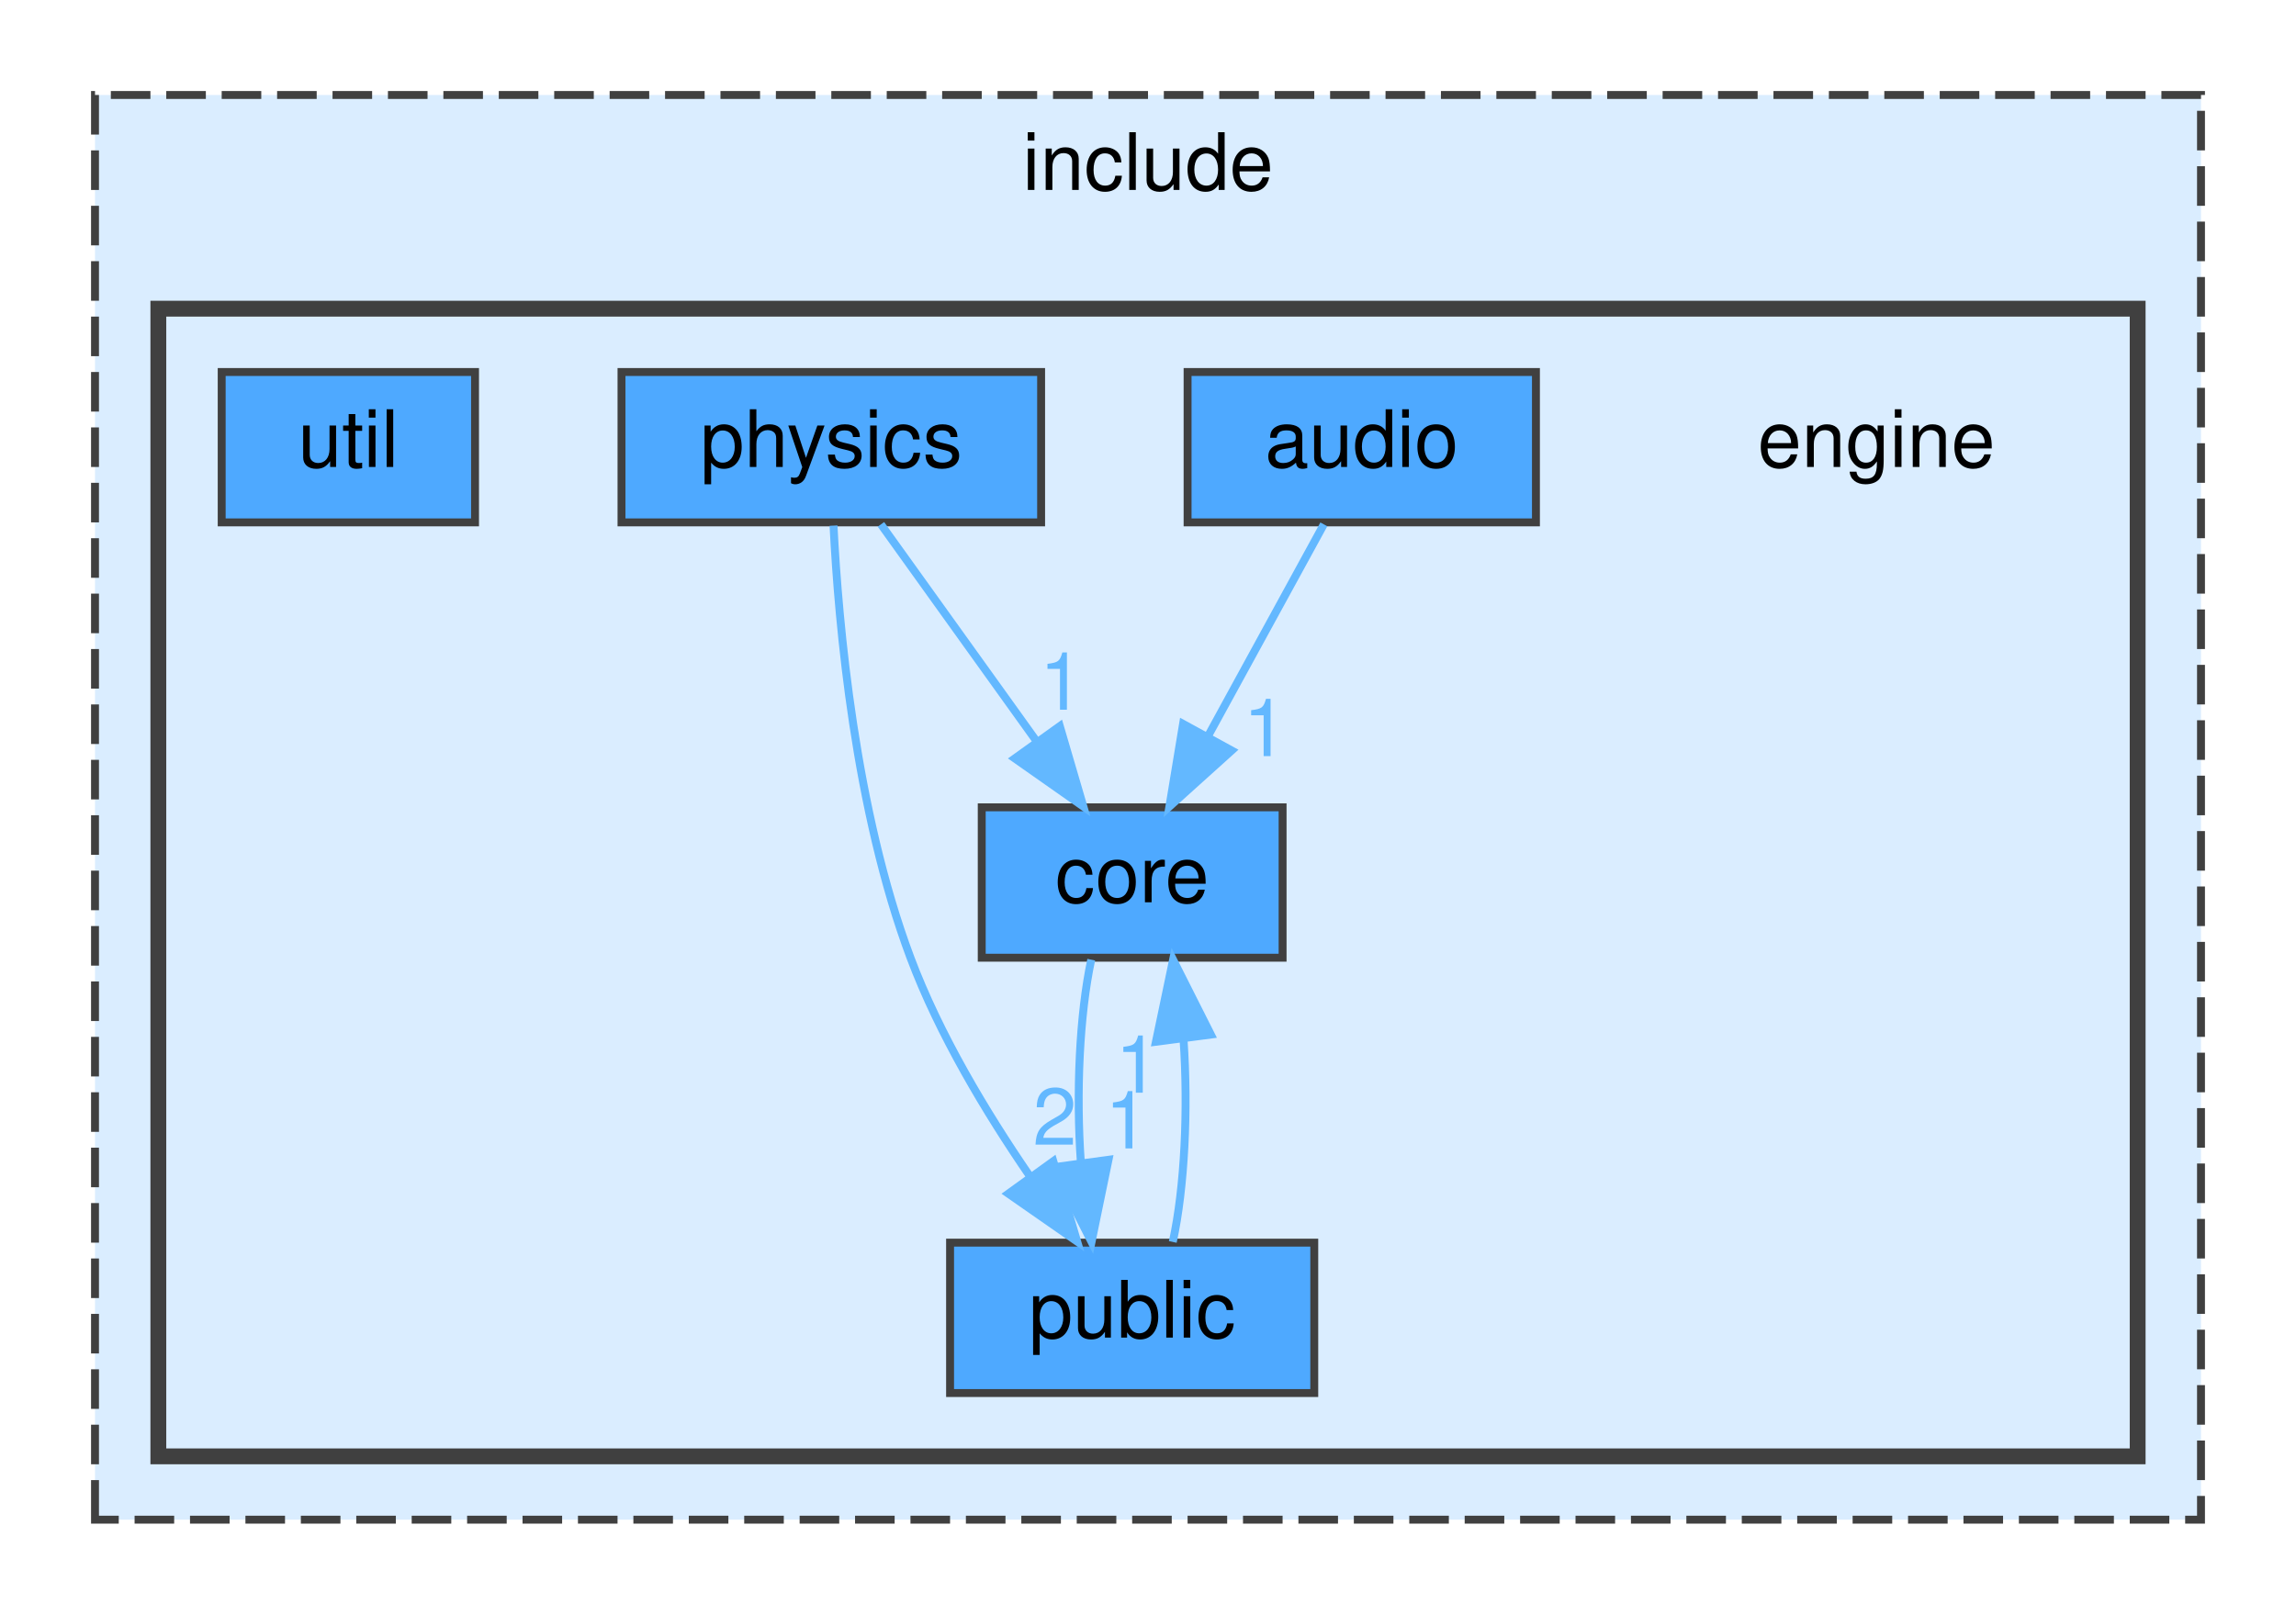
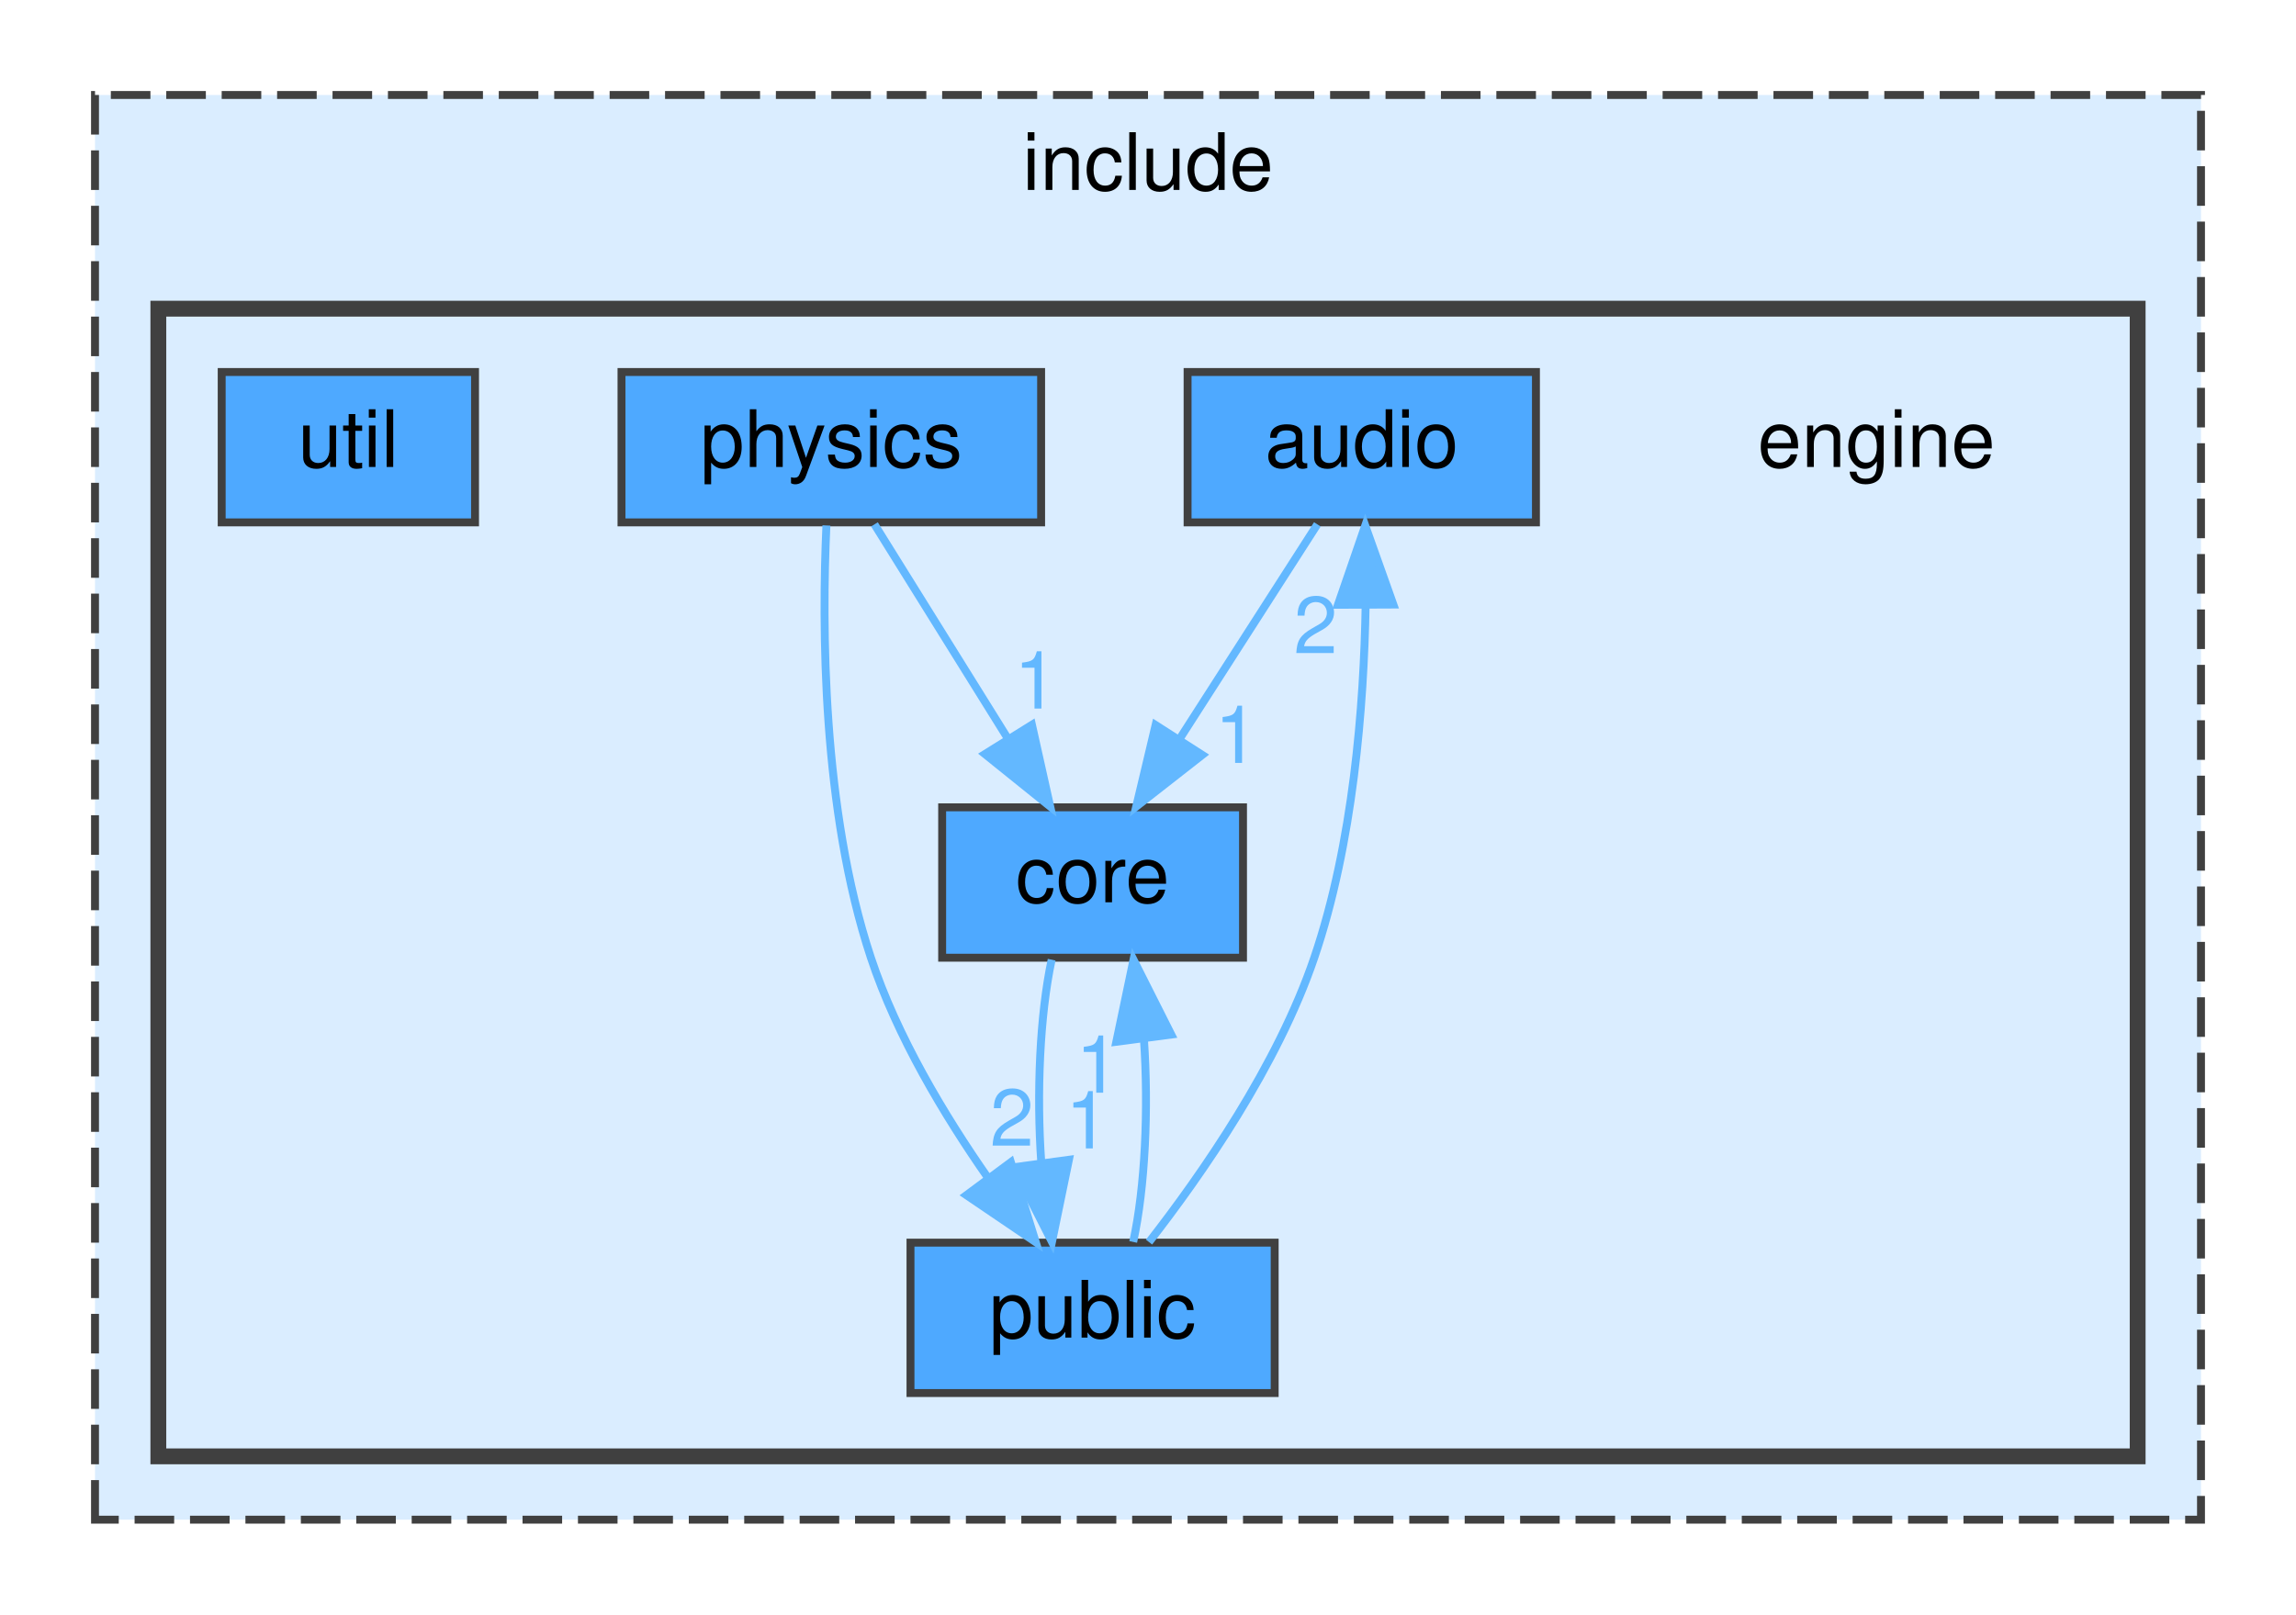
<svg xmlns="http://www.w3.org/2000/svg" xmlns:xlink="http://www.w3.org/1999/xlink" width="290pt" height="204pt" viewBox="0.00 0.00 290.00 204.00">
  <g id="graph0" class="graph" transform="scale(1 1) rotate(0) translate(4 200)">
    <g id="clust1" class="cluster">
      <g id="a_clust1">
        <a xlink:href="dir_d44c64559bbebec7f509842c48db8b23.html" target="_top" xlink:title="include">
          <polygon fill="#daedff" stroke="#404040" stroke-dasharray="5,2" points="8,-8 8,-188 274,-188 274,-8 8,-8" />
          <text text-anchor="middle" x="141" y="-176" font-family="Helvetica,sans-Serif" font-size="10.00">include</text>
        </a>
      </g>
    </g>
    <g id="clust2" class="cluster">
      <g id="a_clust2">
        <a xlink:href="dir_a7f531b1c37460085cedd304cb8df01d.html" target="_top">
          <polygon fill="#daedff" stroke="#404040" stroke-width="2" points="16,-16 16,-161 266,-161 266,-16 16,-16" />
        </a>
      </g>
    </g>
    <g id="node1" class="node">
      <text text-anchor="middle" x="233" y="-141" font-family="Helvetica,sans-Serif" font-size="10.00">engine</text>
    </g>
    <g id="node2" class="node">
      <g id="a_node2">
        <a xlink:href="dir_9f8aea6aa0d0f8b2278afd3a6ed97649.html" target="_top" xlink:title="audio">
          <polygon fill="#4ea9ff" stroke="#404040" points="190,-153 146,-153 146,-134 190,-134 190,-153" />
          <text text-anchor="middle" x="168" y="-141" font-family="Helvetica,sans-Serif" font-size="10.00">audio</text>
        </a>
      </g>
    </g>
    <g id="node3" class="node">
      <g id="a_node3">
        <a xlink:href="dir_7f643b58e2241519524527f42d96aecd.html" target="_top" xlink:title="core">
-           <polygon fill="#4ea9ff" stroke="#404040" points="158,-98 120,-98 120,-79 158,-79 158,-98" />
-           <text text-anchor="middle" x="139" y="-86" font-family="Helvetica,sans-Serif" font-size="10.00">core</text>
+           <polygon fill="#4ea9ff" stroke="#404040" points="153,-98 115,-98 115,-79 153,-79 153,-98" />
+           <text text-anchor="middle" x="134" y="-86" font-family="Helvetica,sans-Serif" font-size="10.00">core</text>
        </a>
      </g>
    </g>
    <g id="edge1" class="edge">
      <g id="a_edge1">
        <a xlink:href="dir_000000_000002.html" target="_top">
-           <path fill="none" stroke="#63b8ff" d="M163.21,-133.75C159.24,-126.49 153.47,-115.95 148.57,-106.98" />
-           <polygon fill="#63b8ff" stroke="#63b8ff" points="151.57,-105.18 143.7,-98.09 145.43,-108.54 151.57,-105.18" />
+           <path fill="none" stroke="#63b8ff" d="M162.39,-133.75C157.68,-126.42 150.83,-115.73 145.03,-106.7" />
+           <polygon fill="#63b8ff" stroke="#63b8ff" points="147.86,-104.62 139.51,-98.09 141.96,-108.4 147.86,-104.62" />
        </a>
      </g>
      <g id="a_edge1-headlabel">
        <a xlink:href="dir_000000_000002.html" target="_top" xlink:title="1">
-           <text text-anchor="middle" x="155.79" y="-104.47" font-family="Helvetica,sans-Serif" font-size="10.00" fill="#63b8ff">1</text>
+           <text text-anchor="middle" x="152.19" y="-103.61" font-family="Helvetica,sans-Serif" font-size="10.00" fill="#63b8ff">1</text>
        </a>
      </g>
    </g>
    <g id="node5" class="node">
      <g id="a_node5">
        <a xlink:href="dir_449e025360b1e0775671965c2105f9c1.html" target="_top" xlink:title="public">
-           <polygon fill="#4ea9ff" stroke="#404040" points="162,-43 116,-43 116,-24 162,-24 162,-43" />
-           <text text-anchor="middle" x="139" y="-31" font-family="Helvetica,sans-Serif" font-size="10.00">public</text>
+           <polygon fill="#4ea9ff" stroke="#404040" points="157,-43 111,-43 111,-24 157,-24 157,-43" />
+           <text text-anchor="middle" x="134" y="-31" font-family="Helvetica,sans-Serif" font-size="10.00">public</text>
        </a>
      </g>
    </g>
    <g id="edge2" class="edge">
      <g id="a_edge2">
        <a xlink:href="dir_000002_000007.html" target="_top">
-           <path fill="none" stroke="#63b8ff" d="M133.83,-78.75C132.34,-71.8 131.9,-61.85 132.52,-53.13" />
-           <polygon fill="#63b8ff" stroke="#63b8ff" points="136.01,-53.47 133.87,-43.09 129.07,-52.53 136.01,-53.47" />
+           <path fill="none" stroke="#63b8ff" d="M128.83,-78.75C127.34,-71.8 126.9,-61.85 127.52,-53.13" />
+           <polygon fill="#63b8ff" stroke="#63b8ff" points="131.01,-53.47 128.87,-43.09 124.07,-52.53 131.01,-53.47" />
        </a>
      </g>
      <g id="a_edge2-headlabel">
        <a xlink:href="dir_000002_000007.html" target="_top" xlink:title="1">
-           <text text-anchor="middle" x="138.34" y="-54.91" font-family="Helvetica,sans-Serif" font-size="10.00" fill="#63b8ff">1</text>
+           <text text-anchor="middle" x="133.34" y="-54.91" font-family="Helvetica,sans-Serif" font-size="10.00" fill="#63b8ff">1</text>
        </a>
      </g>
    </g>
    <g id="node4" class="node">
      <g id="a_node4">
        <a xlink:href="dir_507eef3fc303406776132f4dfa1b45c0.html" target="_top" xlink:title="physics">
          <polygon fill="#4ea9ff" stroke="#404040" points="127.5,-153 74.5,-153 74.5,-134 127.5,-134 127.5,-153" />
          <text text-anchor="middle" x="101" y="-141" font-family="Helvetica,sans-Serif" font-size="10.00">physics</text>
        </a>
      </g>
    </g>
    <g id="edge4" class="edge">
      <g id="a_edge4">
        <a xlink:href="dir_000006_000002.html" target="_top">
-           <path fill="none" stroke="#63b8ff" d="M107.27,-133.75C112.59,-126.34 120.36,-115.5 126.88,-106.41" />
-           <polygon fill="#63b8ff" stroke="#63b8ff" points="129.86,-108.26 132.84,-98.09 124.17,-104.18 129.86,-108.26" />
+           <path fill="none" stroke="#63b8ff" d="M106.45,-133.75C111.01,-126.42 117.67,-115.73 123.29,-106.7" />
+           <polygon fill="#63b8ff" stroke="#63b8ff" points="126.34,-108.43 128.65,-98.09 120.4,-104.73 126.34,-108.43" />
        </a>
      </g>
      <g id="a_edge4-headlabel">
        <a xlink:href="dir_000006_000002.html" target="_top" xlink:title="1">
-           <text text-anchor="middle" x="130.07" y="-110.33" font-family="Helvetica,sans-Serif" font-size="10.00" fill="#63b8ff">1</text>
+           <text text-anchor="middle" x="126.85" y="-110.48" font-family="Helvetica,sans-Serif" font-size="10.00" fill="#63b8ff">1</text>
        </a>
      </g>
    </g>
    <g id="edge3" class="edge">
      <g id="a_edge3">
        <a xlink:href="dir_000006_000007.html" target="_top">
-           <path fill="none" stroke="#63b8ff" d="M101.28,-133.59C101.91,-121.03 104.02,-97.6 111,-79 114.64,-69.29 120.56,-59.44 126.02,-51.48" />
-           <polygon fill="#63b8ff" stroke="#63b8ff" points="129.04,-53.29 132.06,-43.13 123.36,-49.19 129.04,-53.29" />
+           <path fill="none" stroke="#63b8ff" d="M100.38,-133.61C99.81,-121.09 99.81,-97.68 106,-79 109.3,-69.05 115.27,-59.08 120.85,-51.1" />
+           <polygon fill="#63b8ff" stroke="#63b8ff" points="123.68,-53.17 126.83,-43.05 118.06,-49 123.68,-53.17" />
        </a>
      </g>
      <g id="a_edge3-headlabel">
        <a xlink:href="dir_000006_000007.html" target="_top" xlink:title="2">
-           <text text-anchor="middle" x="129.23" y="-55.37" font-family="Helvetica,sans-Serif" font-size="10.00" fill="#63b8ff">2</text>
+           <text text-anchor="middle" x="123.81" y="-55.25" font-family="Helvetica,sans-Serif" font-size="10.00" fill="#63b8ff">2</text>
+         </a>
+       </g>
+     </g>
+     <g id="edge6" class="edge">
+       <g id="a_edge6">
+         <a xlink:href="dir_000007_000000.html" target="_top">
+           <path fill="none" stroke="#63b8ff" d="M141.13,-43.07C147.78,-51.6 157.36,-65.35 162,-79 166.91,-93.43 168.27,-110.71 168.49,-123.59" />
+           <polygon fill="#63b8ff" stroke="#63b8ff" points="164.99,-123.59 168.44,-133.6 171.99,-123.62 164.99,-123.59" />
+         </a>
+       </g>
+       <g id="a_edge6-headlabel">
+         <a xlink:href="dir_000007_000000.html" target="_top" xlink:title="2">
+           <text text-anchor="middle" x="162.17" y="-117.48" font-family="Helvetica,sans-Serif" font-size="10.00" fill="#63b8ff">2</text>
        </a>
      </g>
    </g>
    <g id="edge5" class="edge">
      <g id="a_edge5">
        <a xlink:href="dir_000007_000002.html" target="_top">
-           <path fill="none" stroke="#63b8ff" d="M144.13,-43.09C145.64,-49.99 146.09,-59.93 145.49,-68.66" />
-           <polygon fill="#63b8ff" stroke="#63b8ff" points="142,-68.38 144.17,-78.75 148.94,-69.29 142,-68.38" />
+           <path fill="none" stroke="#63b8ff" d="M139.13,-43.09C140.64,-49.99 141.09,-59.93 140.49,-68.66" />
+           <polygon fill="#63b8ff" stroke="#63b8ff" points="137,-68.38 139.17,-78.75 143.94,-69.29 137,-68.38" />
        </a>
      </g>
      <g id="a_edge5-headlabel">
        <a xlink:href="dir_000007_000002.html" target="_top" xlink:title="1">
-           <text text-anchor="middle" x="139.65" y="-61.94" font-family="Helvetica,sans-Serif" font-size="10.00" fill="#63b8ff">1</text>
+           <text text-anchor="middle" x="134.65" y="-61.94" font-family="Helvetica,sans-Serif" font-size="10.00" fill="#63b8ff">1</text>
        </a>
      </g>
    </g>
    <g id="node6" class="node">
      <g id="a_node6">
        <a xlink:href="dir_ba73608aff21b3524a8f2c22a10ff48a.html" target="_top" xlink:title="util">
          <polygon fill="#4ea9ff" stroke="#404040" points="56,-153 24,-153 24,-134 56,-134 56,-153" />
          <text text-anchor="middle" x="40" y="-141" font-family="Helvetica,sans-Serif" font-size="10.00">util</text>
        </a>
      </g>
    </g>
  </g>
</svg>
